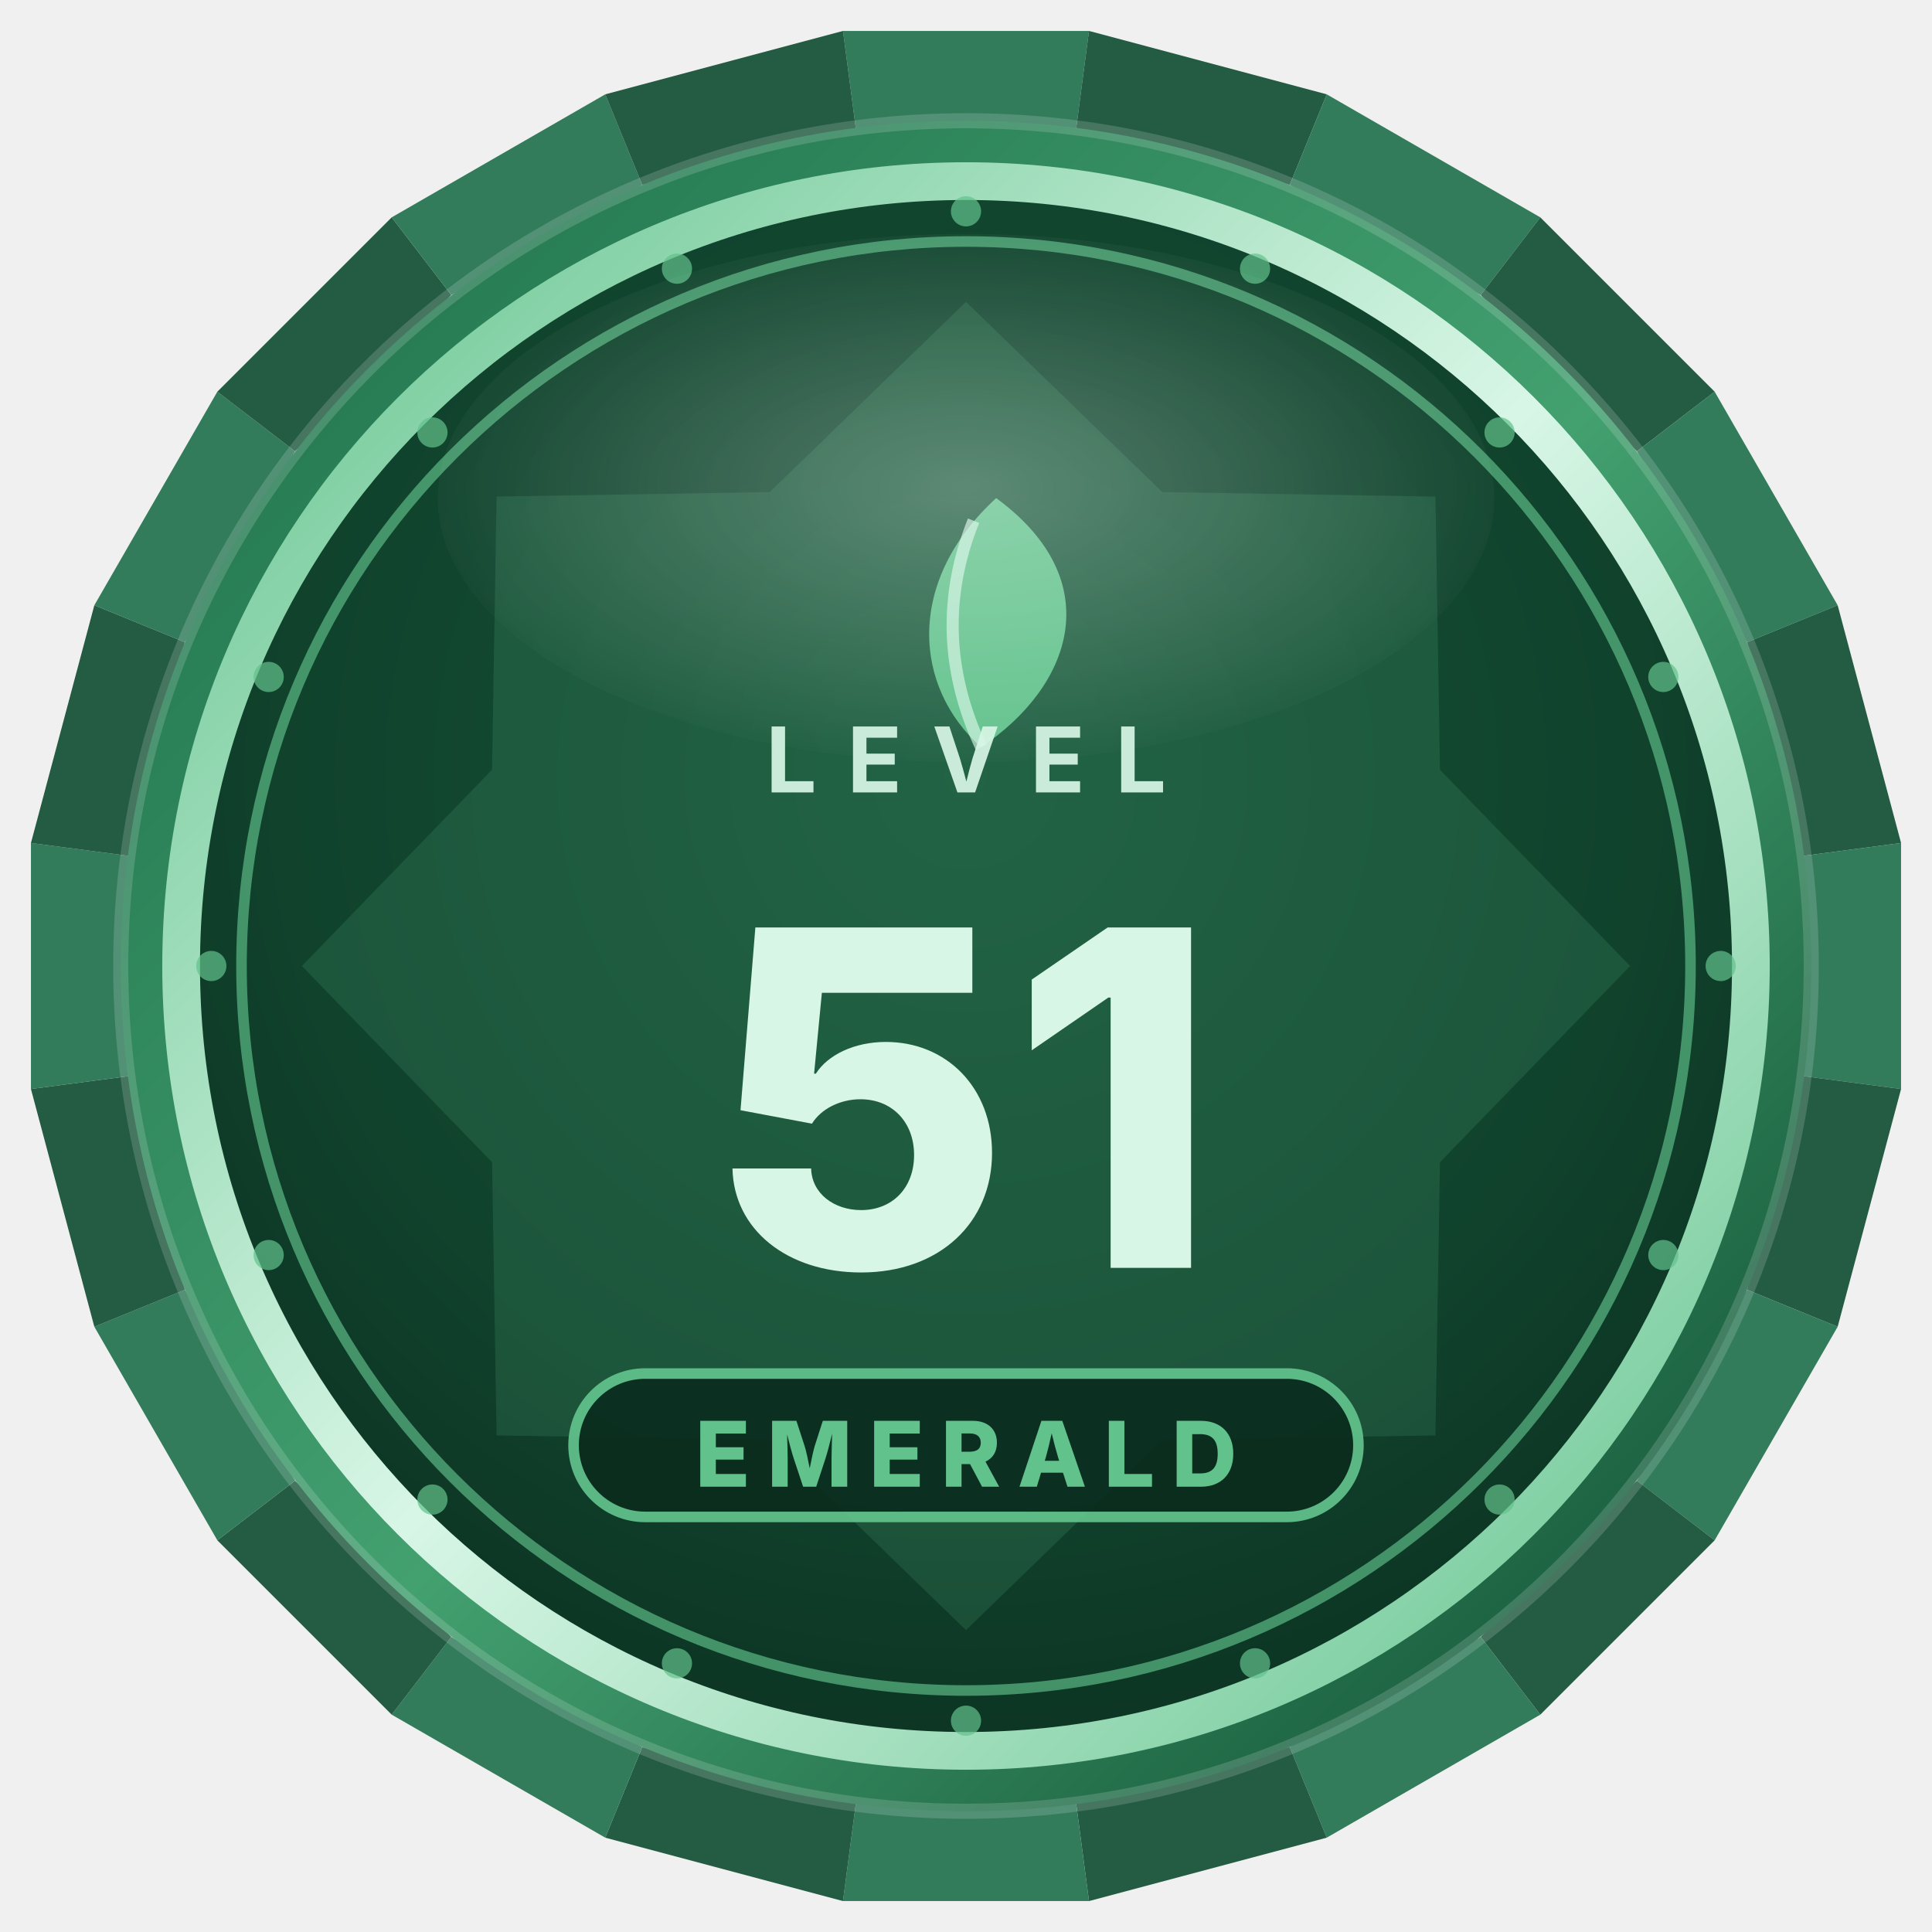
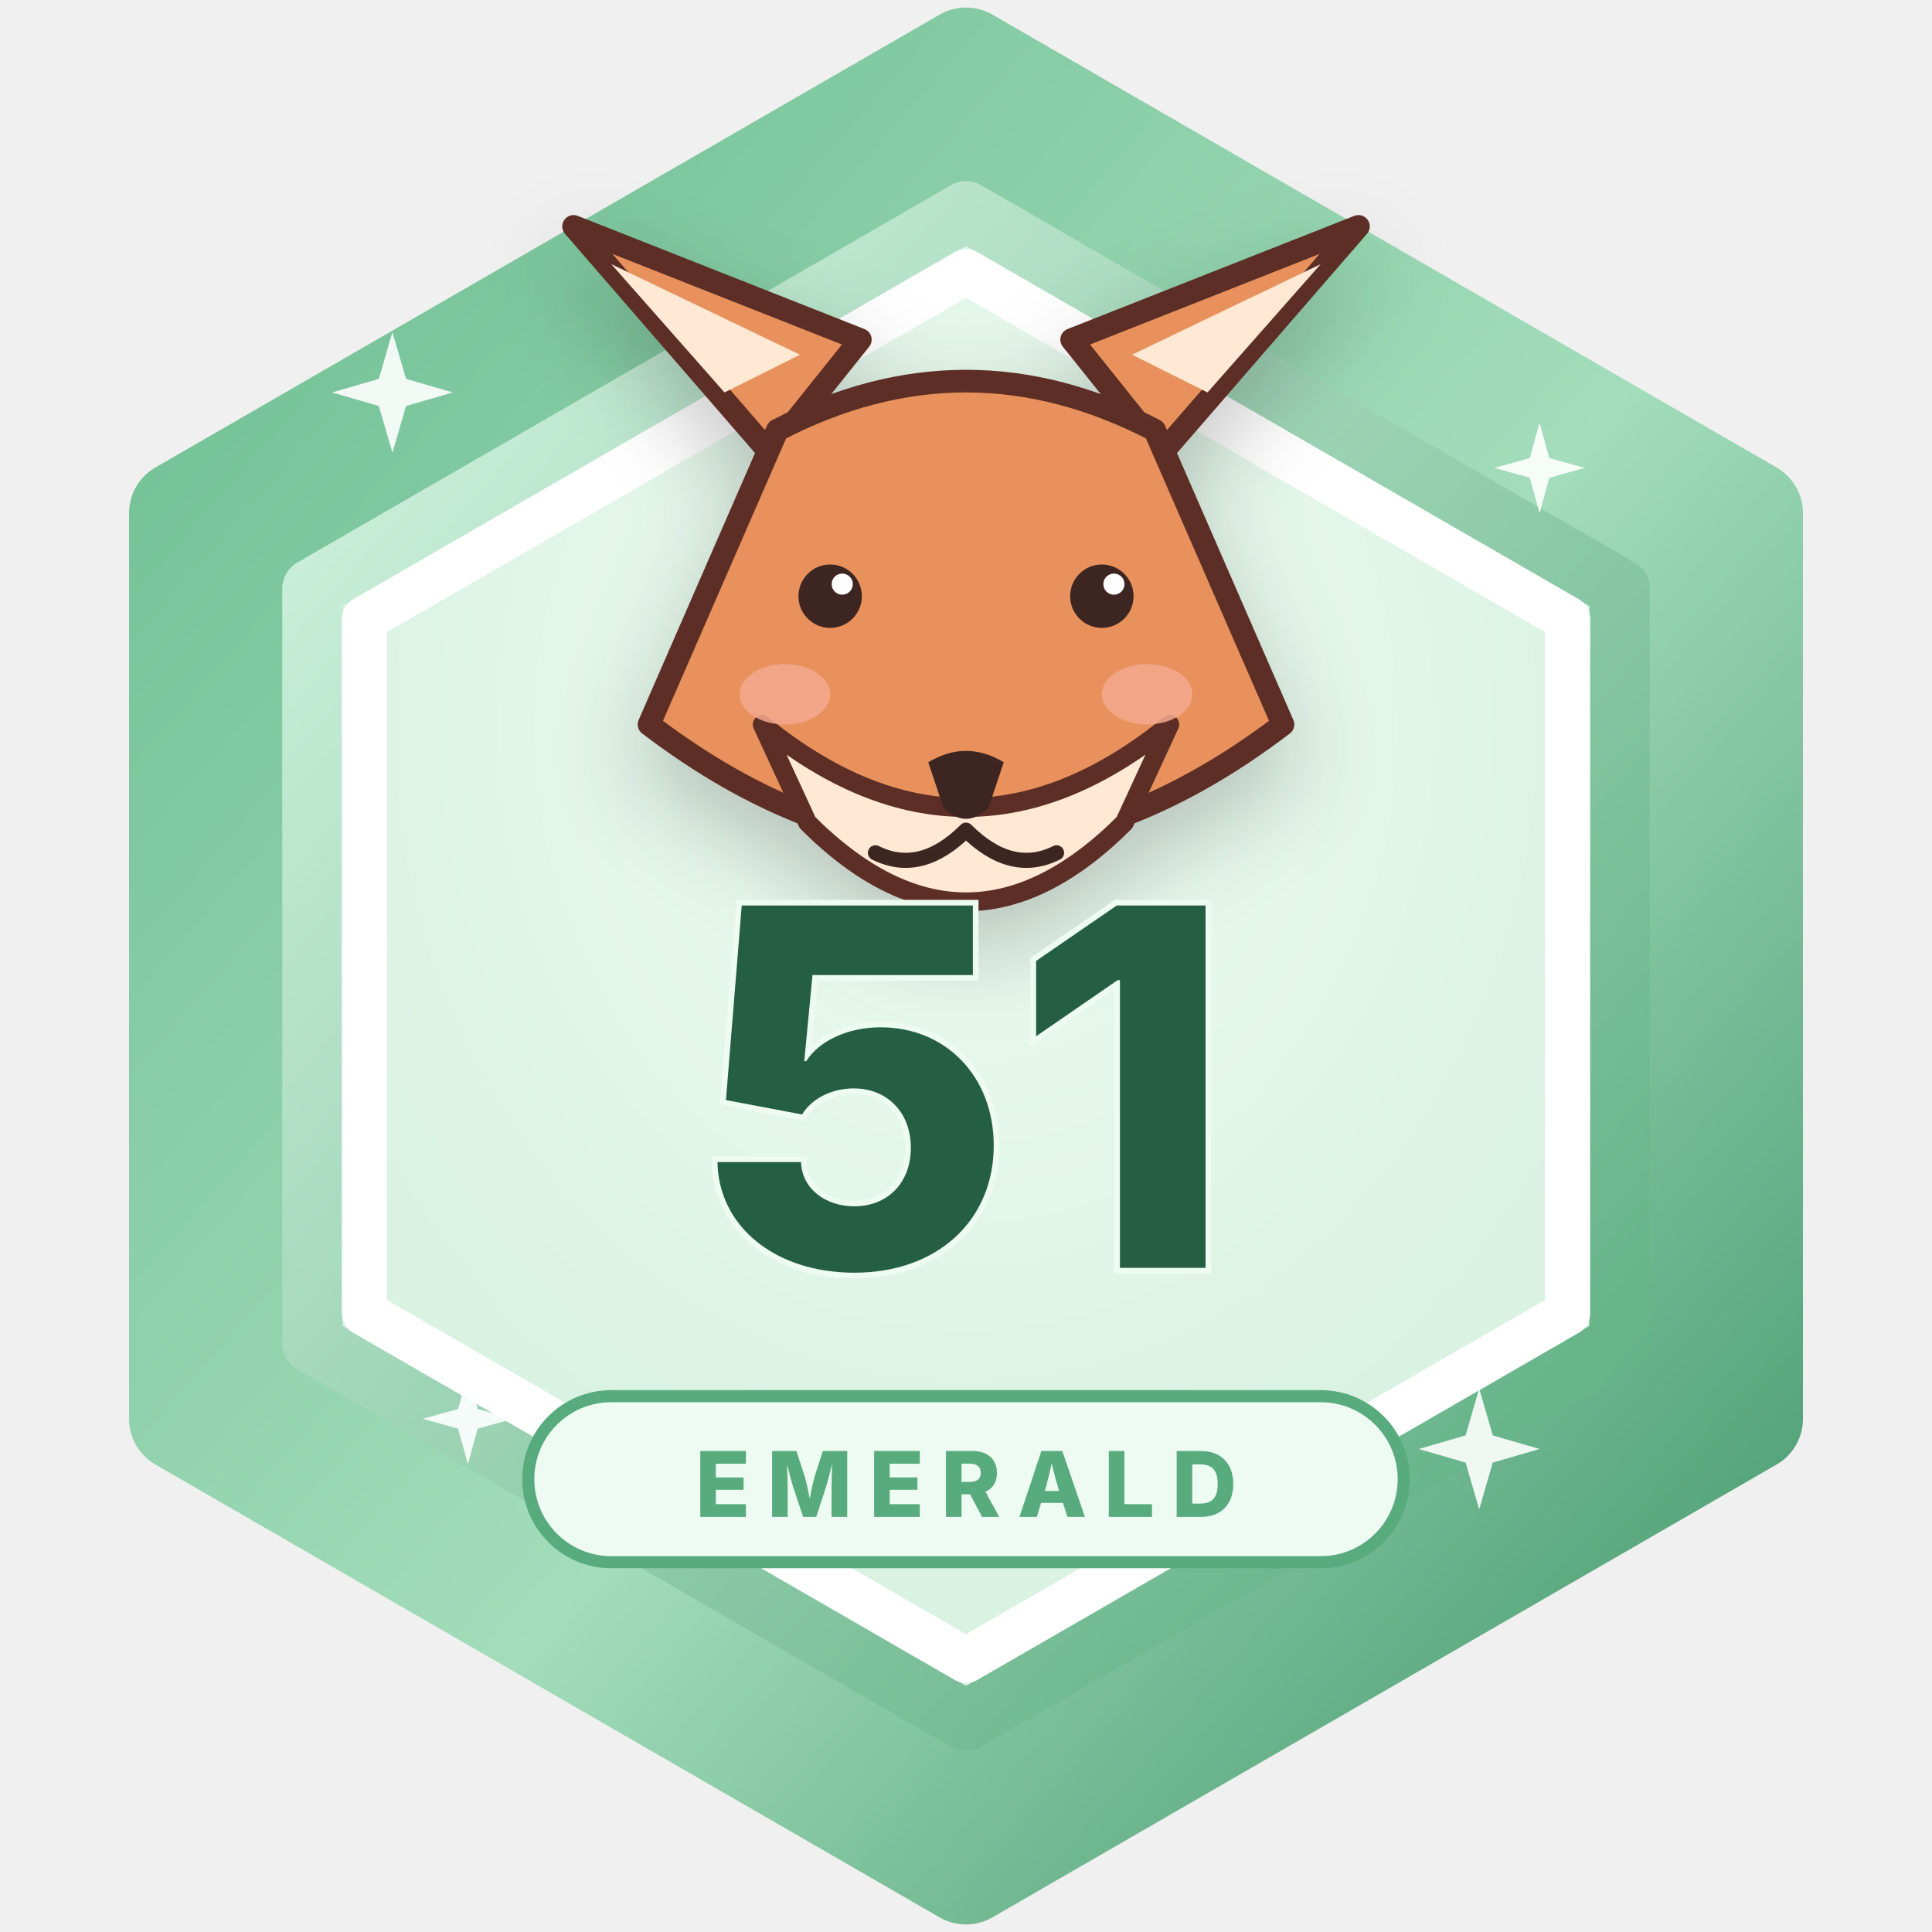
<svg xmlns="http://www.w3.org/2000/svg" viewBox="0 0 256 256" width="256" height="256" role="img" aria-label="Level 51 badge">
  <defs>
    <linearGradient id="o" x1="0%" y1="0%" x2="100%" y2="100%">
-       <stop offset="0%" stop-color="#1d6f4a" />
-       <stop offset="52%" stop-color="#43a06f" />
-       <stop offset="100%" stop-color="#0d4a30" />
+       <stop offset="0%" stop-color="#6cbd90" />
+       <stop offset="55%" stop-color="#a3ddbb" />
+       <stop offset="100%" stop-color="#3f9468" />
    </linearGradient>
-     <radialGradient id="i" cx="50%" cy="38%" r="75%">
-       <stop offset="0%" stop-color="#165237" />
-       <stop offset="58%" stop-color="#10422c" />
-       <stop offset="100%" stop-color="#0a2b1d" />
+     <radialGradient id="i" cx="50%" cy="34%" r="80%">
+       <stop offset="0%" stop-color="#eefbf2" />
+       <stop offset="70%" stop-color="#d9f2e2" />
+       <stop offset="100%" stop-color="#d9f2e2" />
    </radialGradient>
    <linearGradient id="r" x1="0%" y1="0%" x2="100%" y2="100%">
-       <stop offset="0%" stop-color="#62c28c" />
-       <stop offset="50%" stop-color="#d8f6e6" />
-       <stop offset="100%" stop-color="#62c28c" />
+       <stop offset="0%" stop-color="#d6f5e3" />
+       <stop offset="100%" stop-color="#57ab7c" />
    </linearGradient>
-     <radialGradient id="s" cx="50%" cy="48%" r="55%">
-       <stop offset="0%" stop-color="#ffffff" stop-opacity="0.5" />
-       <stop offset="100%" stop-color="#ffffff" stop-opacity="0" />
-     </radialGradient>
+     <filter id="soft" x="-30%" y="-30%" width="160%" height="160%">
+       <feDropShadow dx="0" dy="5" stdDeviation="6" flood-color="#000000" flood-opacity="0.22" />
+     </filter>
  </defs>
-   <polygon points="111.7,4.1 144.3,4.1 142.6,17.0 113.4,17.0" fill="#1d6f4a" opacity="0.9" />
-   <polygon points="144.3,4.1 175.8,12.5 170.9,24.5 142.6,17.0" fill="#0d4a30" opacity="0.9" />
-   <polygon points="175.8,12.5 204.1,28.8 196.2,39.1 170.9,24.5" fill="#1d6f4a" opacity="0.9" />
-   <polygon points="204.1,28.8 227.2,51.9 216.9,59.8 196.2,39.1" fill="#0d4a30" opacity="0.9" />
-   <polygon points="227.2,51.9 243.5,80.2 231.5,85.1 216.9,59.8" fill="#1d6f4a" opacity="0.9" />
-   <polygon points="243.5,80.2 251.9,111.7 239.0,113.4 231.5,85.1" fill="#0d4a30" opacity="0.9" />
-   <polygon points="251.9,111.7 251.9,144.3 239.0,142.6 239.0,113.4" fill="#1d6f4a" opacity="0.9" />
-   <polygon points="251.9,144.3 243.5,175.8 231.5,170.9 239.0,142.6" fill="#0d4a30" opacity="0.9" />
-   <polygon points="243.5,175.8 227.2,204.1 216.9,196.2 231.5,170.9" fill="#1d6f4a" opacity="0.9" />
-   <polygon points="227.2,204.1 204.1,227.2 196.2,216.9 216.9,196.2" fill="#0d4a30" opacity="0.9" />
-   <polygon points="204.1,227.2 175.8,243.5 170.9,231.5 196.2,216.9" fill="#1d6f4a" opacity="0.9" />
-   <polygon points="175.8,243.5 144.3,251.9 142.6,239.0 170.9,231.5" fill="#0d4a30" opacity="0.9" />
-   <polygon points="144.3,251.9 111.7,251.9 113.4,239.0 142.6,239.0" fill="#1d6f4a" opacity="0.9" />
-   <polygon points="111.7,251.9 80.2,243.5 85.1,231.5 113.4,239.0" fill="#0d4a30" opacity="0.9" />
-   <polygon points="80.2,243.5 51.9,227.2 59.8,216.9 85.1,231.5" fill="#1d6f4a" opacity="0.9" />
-   <polygon points="51.9,227.2 28.8,204.1 39.1,196.2 59.8,216.9" fill="#0d4a30" opacity="0.9" />
-   <polygon points="28.8,204.1 12.5,175.8 24.5,170.9 39.1,196.2" fill="#1d6f4a" opacity="0.9" />
-   <polygon points="12.5,175.8 4.1,144.3 17.0,142.6 24.5,170.9" fill="#0d4a30" opacity="0.9" />
-   <polygon points="4.1,144.3 4.1,111.7 17.0,113.4 17.0,142.6" fill="#1d6f4a" opacity="0.9" />
-   <polygon points="4.1,111.7 12.5,80.2 24.5,85.1 17.0,113.4" fill="#0d4a30" opacity="0.9" />
-   <polygon points="12.5,80.2 28.8,51.9 39.1,59.8 24.5,85.1" fill="#1d6f4a" opacity="0.9" />
-   <polygon points="28.8,51.9 51.9,28.8 59.8,39.1 39.1,59.8" fill="#0d4a30" opacity="0.9" />
-   <polygon points="51.9,28.8 80.2,12.5 85.1,24.5 59.8,39.1" fill="#1d6f4a" opacity="0.9" />
-   <polygon points="80.2,12.5 111.7,4.1 113.4,17.0 85.1,24.5" fill="#0d4a30" opacity="0.9" />
-   <circle cx="128" cy="128" r="112" fill="url(#o)" stroke="#ffffff" stroke-width="2" stroke-opacity="0.16" />
-   <circle cx="128" cy="128" r="104" fill="url(#i)" stroke="url(#r)" stroke-width="5" />
-   <circle cx="128" cy="128" r="96" fill="none" stroke="#62c28c" stroke-width="1.4" stroke-opacity="0.65" />
-   <polygon points="128.0,40.0 154.0,65.2 190.2,65.8 190.8,102.0 216.0,128.0 190.8,154.0 190.2,190.2 154.0,190.8 128.0,216.0 102.0,190.8 65.8,190.2 65.2,154.0 40.0,128.0 65.2,102.0 65.8,65.8 102.0,65.2" fill="#62c28c" opacity="0.16" />
-   <circle cx="128.0" cy="28.0" r="2" fill="#62c28c" opacity="0.7" />
-   <circle cx="166.3" cy="35.6" r="2" fill="#62c28c" opacity="0.7" />
-   <circle cx="198.7" cy="57.3" r="2" fill="#62c28c" opacity="0.7" />
-   <circle cx="220.4" cy="89.7" r="2" fill="#62c28c" opacity="0.7" />
-   <circle cx="228.0" cy="128.0" r="2" fill="#62c28c" opacity="0.7" />
-   <circle cx="220.4" cy="166.3" r="2" fill="#62c28c" opacity="0.7" />
-   <circle cx="198.7" cy="198.7" r="2" fill="#62c28c" opacity="0.7" />
-   <circle cx="166.3" cy="220.4" r="2" fill="#62c28c" opacity="0.7" />
-   <circle cx="128.0" cy="228.0" r="2" fill="#62c28c" opacity="0.7" />
-   <circle cx="89.7" cy="220.4" r="2" fill="#62c28c" opacity="0.7" />
-   <circle cx="57.3" cy="198.7" r="2" fill="#62c28c" opacity="0.7" />
-   <circle cx="35.6" cy="166.3" r="2" fill="#62c28c" opacity="0.7" />
-   <circle cx="28.0" cy="128.0" r="2" fill="#62c28c" opacity="0.7" />
-   <circle cx="35.6" cy="89.7" r="2" fill="#62c28c" opacity="0.7" />
-   <circle cx="57.3" cy="57.3" r="2" fill="#62c28c" opacity="0.7" />
-   <circle cx="89.7" cy="35.6" r="2" fill="#62c28c" opacity="0.7" />
-   <g>
-     <path d="M132 66 C 120 77 121 91 130 99 C 142 91 147 77 132 66 Z" fill="#62c28c" />
-     <path d="M129 69 Q123 84 130 99" fill="none" stroke="#d8f6e6" stroke-width="1.6" stroke-opacity="0.65" />
+   <polygon points="128.0,8.0 231.9,68.0 231.9,188.0 128.0,248.0 24.1,188.0 24.1,68.0" fill="url(#o)" stroke="url(#o)" stroke-width="14" stroke-linejoin="round" />
+   <polygon points="128.0,28.0 214.6,78.0 214.6,178.0 128.0,228.0 41.4,178.0 41.4,78.0" fill="url(#i)" stroke="url(#r)" stroke-width="8" stroke-linejoin="round" />
+   <polygon points="128.0,36.0 207.7,82.0 207.7,174.0 128.0,220.0 48.3,174.0 48.3,82.0" fill="none" stroke="#ffffff" stroke-width="6" stroke-linejoin="round" />
+   <path d="M52 44 L53.8 50.2 L60 52 L53.8 53.8 L52 60 L50.2 53.8 L44 52 L50.2 50.2 Z" fill="#ffffff" opacity="0.9" />
+   <path d="M204 56 L205.3 60.7 L210 62 L205.3 63.3 L204 68 L202.7 63.3 L198 62 L202.7 60.7 Z" fill="#ffffff" opacity="0.9" />
+   <path d="M62 182 L63.3 186.7 L68 188 L63.3 189.3 L62 194 L60.7 189.3 L56 188 L60.7 186.7 Z" fill="#ffffff" opacity="0.9" />
+   <path d="M196 184 L197.8 190.2 L204 192 L197.8 193.8 L196 200 L194.2 193.8 L188 192 L194.2 190.2 Z" fill="#ffffff" opacity="0.9" />
+   <g filter="url(#soft)">
+     <g id="echo">
+       <path d="M102 60 L76 30 L114 45 Z" fill="#e8915b" stroke="#5b2f26" stroke-width="3" stroke-linejoin="round" />
+       <path d="M154 60 L180 30 L142 45 Z" fill="#e8915b" stroke="#5b2f26" stroke-width="3" stroke-linejoin="round" />
+       <path d="M96 52 L81 35 L106 47 Z" fill="#ffe9d4" />
+       <path d="M160 52 L175 35 L150 47 Z" fill="#ffe9d4" />
+       <path d="M103 57 Q128 44 153 57 L170 96 Q128 128 86 96 Z" fill="#e8915b" stroke="#5b2f26" stroke-width="3" stroke-linejoin="round" />
+       <path d="M101 96 Q128 118 155 96 L149 109 Q128 130 107 109 Z" fill="#ffe9d4" stroke="#5b2f26" stroke-width="2.5" stroke-linejoin="round" />
+       <circle cx="110" cy="79" r="4.2" fill="#3c2620" />
+       <circle cx="146" cy="79" r="4.2" fill="#3c2620" />
+       <circle cx="111.6" cy="77.4" r="1.4" fill="#ffffff" />
+       <circle cx="147.6" cy="77.4" r="1.4" fill="#ffffff" />
+       <path d="M123 101 Q128 98 133 101 L131 107 Q128 110 125 107 Z" fill="#3c2620" />
+       <path d="M128 110 Q122 116 116 113 M128 110 Q134 116 140 113" fill="none" stroke="#3c2620" stroke-width="2" stroke-linecap="round" />
+       <ellipse cx="104" cy="92" rx="6" ry="4" fill="#f5a88f" opacity="0.85" />
+       <ellipse cx="152" cy="92" rx="6" ry="4" fill="#f5a88f" opacity="0.85" />
+     </g>
  </g>
-   <ellipse cx="128" cy="66" rx="70" ry="35" fill="url(#s)" opacity="0.55" />
-   <text x="128" y="105" text-anchor="middle" fill="#d8f6e6" font-family="Inter, Arial, sans-serif" font-size="12" font-weight="700" letter-spacing="4" opacity="0.92">LEVEL</text>
-   <text x="128" y="168" text-anchor="middle" fill="#d8f6e6" font-family="Inter, Arial, sans-serif" font-size="62" font-weight="800">51</text>
-   <rect x="76" y="182" width="104" height="19" rx="9.5" fill="#0a2b1d" stroke="#62c28c" stroke-width="1.4" opacity="0.92" />
-   <text x="128" y="197" text-anchor="middle" fill="#62c28c" font-family="Inter, Arial, sans-serif" font-size="12" font-weight="800" letter-spacing="2.2">EMERALD</text>
+   <text x="128" y="168" text-anchor="middle" fill="#255f43" font-family="Inter, Arial, sans-serif" font-size="66" font-weight="800" stroke="#eefbf2" stroke-width="1.5" paint-order="stroke">51</text>
+   <rect x="70" y="185" width="116" height="22" rx="11" fill="#eefbf2" stroke="#57ab7c" stroke-width="1.6" />
+   <text x="128" y="201" text-anchor="middle" fill="#57ab7c" font-family="Inter, Arial, sans-serif" font-size="12" font-weight="800" letter-spacing="2.2">EMERALD</text>
</svg>
